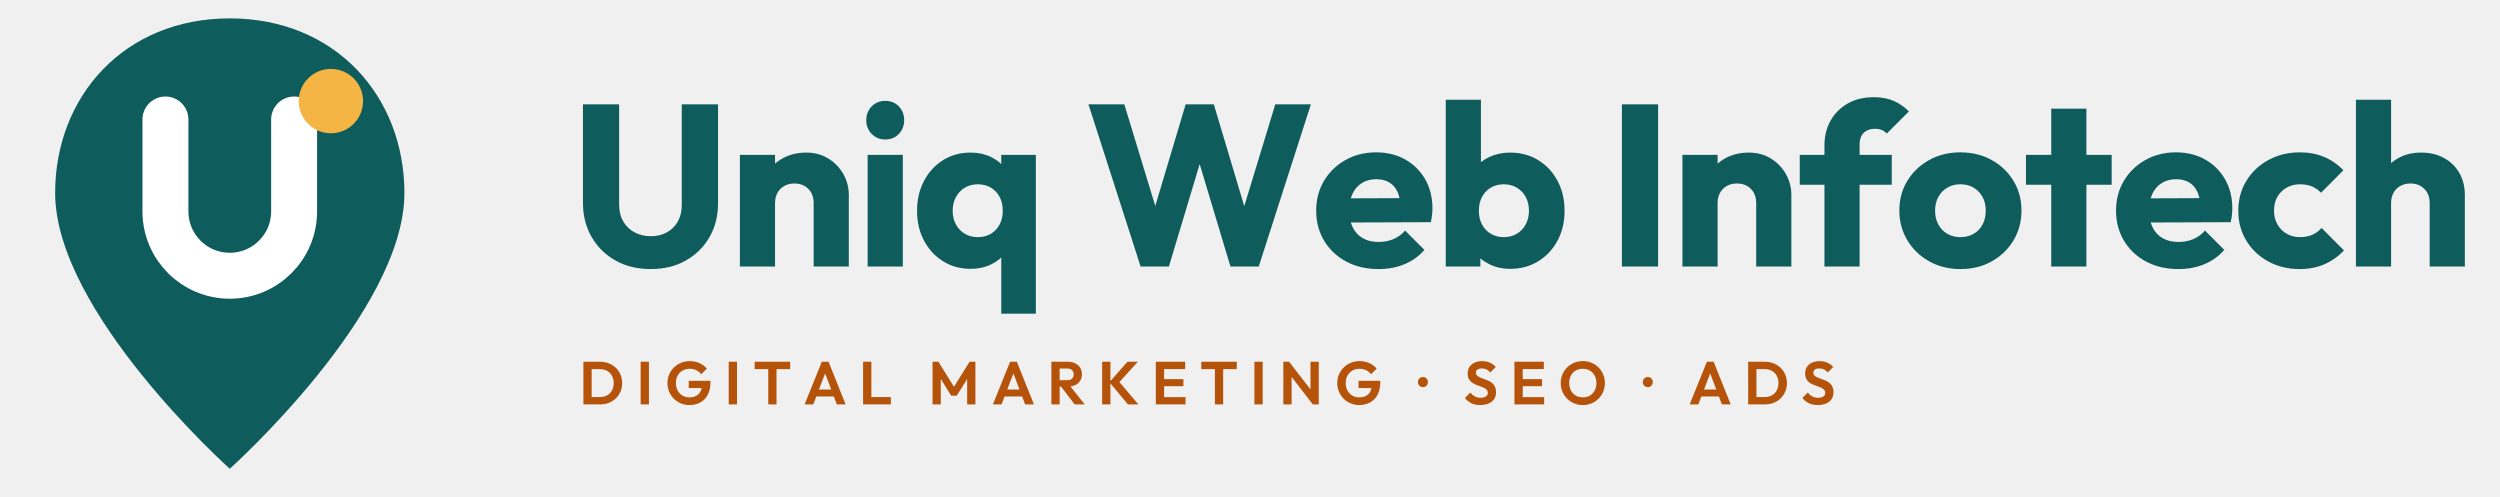
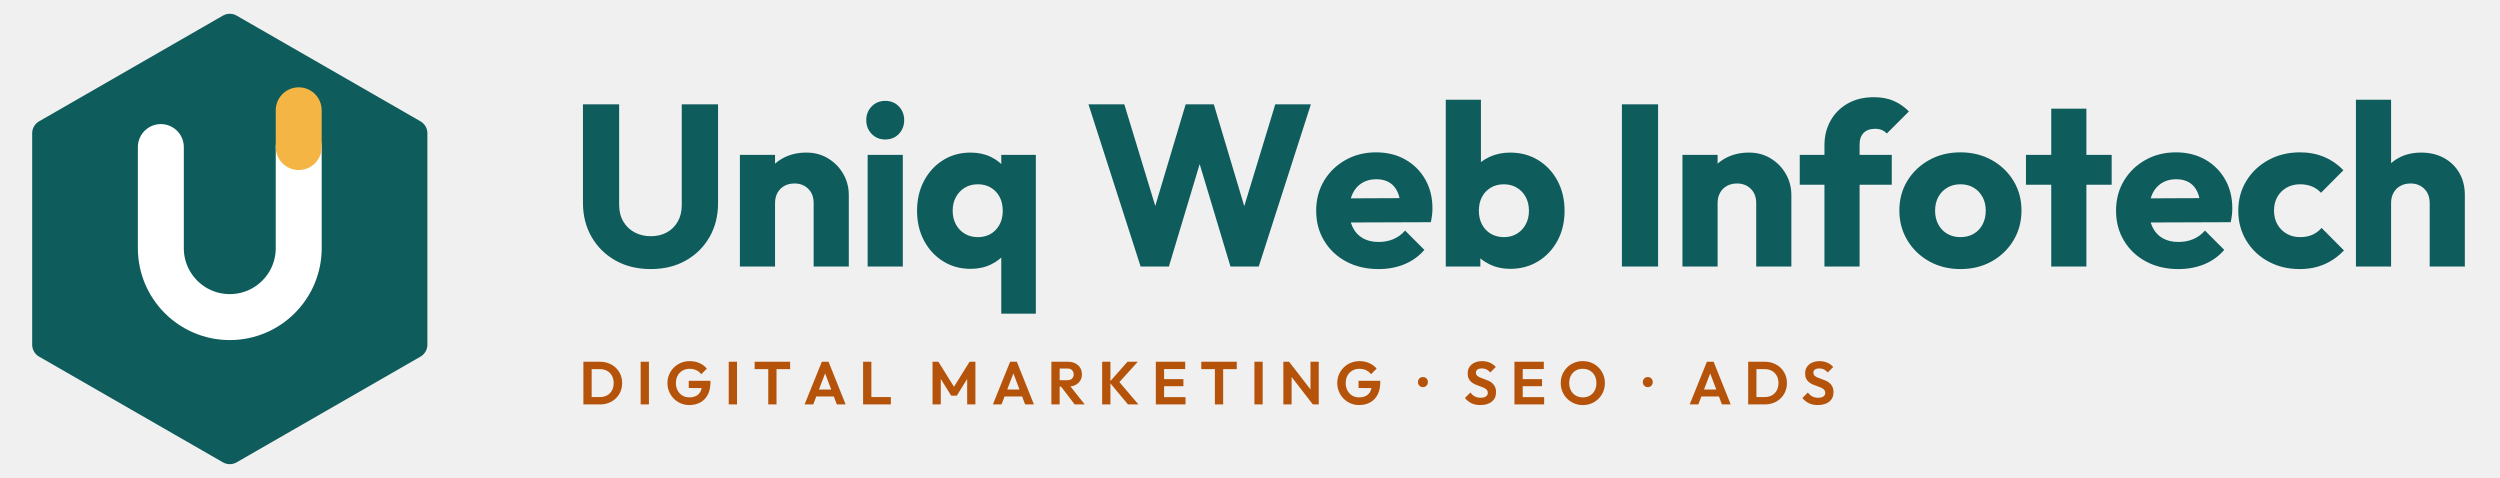
- <svg xmlns="http://www.w3.org/2000/svg" viewBox="0 0 544 108" width="1088" height="216" role="img" aria-label="Uniq Web Infotech">
-   <path d="M50 4 C27 4 12 21 12 42 C12 68 50 102 50 102 C50 102 88 68 88 42 C88 21 73 4 50 4 Z" fill="#0F5C5C" />
-   <path d="M36 26 V46 a14 14 0 0 0 28 0 V26" fill="none" stroke="#FFFFFF" stroke-width="10" stroke-linecap="round" />
-   <circle cx="72" cy="22" r="7" fill="#F5B544" />
+ <svg xmlns="http://www.w3.org/2000/svg" viewBox="0 0 544 104" width="1088" height="208" role="img" aria-label="Uniq Web Infotech">
+   <g transform="translate(0 2)">
+     <path d="M50 4 L90 27 V73 L50 96 L10 73 V27 Z" fill="#0F5C5C" stroke="#0F5C5C" stroke-width="6" stroke-linejoin="round" />
+     <path d="M35 30 V52 a15 15 0 0 0 30 0 V30" fill="none" stroke="#FFFFFF" stroke-width="10" stroke-linecap="round" />
+     <path d="M65 30 L65 22" stroke="#F5B544" stroke-width="10" stroke-linecap="round" />
+   </g>
  <path d="M141.608 58.55Q137.266 58.55 133.942 56.689Q130.619 54.828 128.734 51.562Q126.85 48.296 126.85 44.125V22.7H134.725V44.55Q134.725 46.674 135.637 48.215Q136.548 49.756 138.113 50.578Q139.678 51.4 141.604 51.4Q143.575 51.4 145.086 50.579Q146.598 49.757 147.474 48.23Q148.35 46.703 148.35 44.6V22.7H156.25V44.175Q156.25 48.348 154.39 51.587Q152.53 54.826 149.24 56.688Q145.95 58.55 141.608 58.55Z M177.05 58.0V44.175Q177.05 42.25 175.875 41.087Q174.7 39.925 172.881 39.925Q171.644 39.925 170.684 40.45Q169.725 40.975 169.188 41.938Q168.65 42.9 168.65 44.175L165.675 42.725Q165.675 39.85 166.938 37.712Q168.2 35.575 170.422 34.388Q172.645 33.2 175.46 33.2Q178.125 33.2 180.213 34.475Q182.3 35.75 183.5 37.85Q184.7 39.95 184.7 42.45V58.0ZM161.0 58.0V33.7H168.65V58.0Z M188.8 58.0V33.7H196.45V58.0ZM192.625 30.35Q190.85 30.35 189.675 29.137Q188.5 27.925 188.5 26.15Q188.5 24.375 189.675 23.162Q190.85 21.95 192.625 21.95Q194.45 21.95 195.6 23.162Q196.75 24.375 196.75 26.15Q196.75 27.925 195.6 29.137Q194.45 30.35 192.625 30.35Z M211.2 58.5Q207.85 58.5 205.213 56.85Q202.575 55.2 201.062 52.35Q199.55 49.5 199.55 45.875Q199.55 42.225 201.062 39.362Q202.575 36.5 205.213 34.85Q207.85 33.2 211.2 33.2Q213.65 33.2 215.625 34.15Q217.6 35.1 218.838 36.775Q220.075 38.45 220.25 40.6V51.1Q220.075 53.25 218.85 54.925Q217.625 56.6 215.638 57.55Q213.65 58.5 211.2 58.5ZM212.75 51.6Q215.2 51.6 216.7 49.987Q218.2 48.375 218.2 45.85Q218.2 44.15 217.525 42.862Q216.85 41.575 215.625 40.837Q214.4 40.1 212.775 40.1Q211.175 40.1 209.95 40.837Q208.725 41.575 208.013 42.875Q207.3 44.175 207.3 45.85Q207.3 47.525 208.0 48.825Q208.7 50.125 209.938 50.862Q211.175 51.6 212.75 51.6ZM217.875 68.25V51.75L219.025 45.85L217.875 39.95V33.7H225.4V68.25Z  M248.2 58.0 236.85 22.7H244.65L252.925 49.875H249.875L258.0 22.7H264.125L272.25 49.875H269.225L277.5 22.7H285.25L273.9 58.0H267.75L259.6 30.875H262.5L254.35 58.0Z M299.975 58.55Q296.025 58.55 292.963 56.925Q289.9 55.3 288.15 52.412Q286.4 49.525 286.4 45.85Q286.4 42.2 288.113 39.337Q289.825 36.475 292.788 34.812Q295.75 33.15 299.425 33.15Q303.025 33.15 305.788 34.712Q308.55 36.275 310.125 39.025Q311.7 41.775 311.7 45.3Q311.7 45.975 311.625 46.7Q311.55 47.425 311.35 48.35L290.4 48.425V43.175L308.1 43.1L304.8 45.325Q304.75 43.225 304.138 41.838Q303.525 40.45 302.363 39.725Q301.2 39.0 299.475 39.0Q297.675 39.0 296.35 39.825Q295.025 40.65 294.312 42.162Q293.6 43.675 293.6 45.8Q293.6 47.95 294.363 49.487Q295.125 51.025 296.55 51.837Q297.975 52.65 299.95 52.65Q301.75 52.65 303.2 52.037Q304.65 51.425 305.75 50.175L309.95 54.375Q308.15 56.45 305.6 57.5Q303.05 58.55 299.975 58.55Z M328.6 58.5Q326.125 58.5 324.075 57.487Q322.025 56.475 320.738 54.737Q319.45 53.0 319.25 50.85V40.6Q319.45 38.45 320.75 36.775Q322.05 35.1 324.1 34.15Q326.15 33.2 328.6 33.2Q332.05 33.2 334.725 34.85Q337.4 36.5 338.925 39.362Q340.45 42.225 340.45 45.875Q340.45 49.5 338.925 52.35Q337.4 55.2 334.725 56.85Q332.05 58.5 328.6 58.5ZM314.6 58.0V21.7H322.25V39.675L320.975 45.55L322.125 51.475V58.0ZM327.25 51.6Q328.85 51.6 330.075 50.862Q331.3 50.125 332.0 48.825Q332.7 47.525 332.7 45.85Q332.7 44.175 332.0 42.875Q331.3 41.575 330.062 40.837Q328.825 40.1 327.225 40.1Q325.625 40.1 324.388 40.837Q323.15 41.575 322.475 42.862Q321.8 44.15 321.8 45.85Q321.8 47.55 322.488 48.85Q323.175 50.15 324.413 50.875Q325.65 51.6 327.25 51.6Z  M352.925 58.0V22.7H360.8V58.0Z M382.15 58.0V44.175Q382.15 42.25 380.975 41.087Q379.8 39.925 377.981 39.925Q376.744 39.925 375.784 40.45Q374.825 40.975 374.288 41.938Q373.75 42.9 373.75 44.175L370.775 42.725Q370.775 39.85 372.038 37.712Q373.3 35.575 375.522 34.388Q377.745 33.2 380.56 33.2Q383.225 33.2 385.312 34.475Q387.4 35.75 388.6 37.85Q389.8 39.95 389.8 42.45V58.0ZM366.1 58.0V33.7H373.75V58.0Z M397 58.0V31.625Q397 28.65 398.313 26.287Q399.625 23.925 402.038 22.537Q404.45 21.15 407.75 21.15Q410.25 21.15 412.113 21.975Q413.975 22.8 415.375 24.25L410.575 29.05Q410.1 28.55 409.475 28.287Q408.85 28.025 408 28.025Q406.425 28.025 405.538 28.912Q404.65 29.8 404.65 31.375V58.0ZM391.625 40.2V33.7H411.65V40.2Z M426.6 58.55Q422.825 58.55 419.813 56.875Q416.8 55.2 415.05 52.3Q413.3 49.4 413.3 45.8Q413.3 42.2 415.038 39.35Q416.775 36.5 419.788 34.825Q422.8 33.15 426.575 33.15Q430.375 33.15 433.375 34.812Q436.375 36.475 438.125 39.337Q439.875 42.2 439.875 45.8Q439.875 49.4 438.138 52.3Q436.4 55.2 433.4 56.875Q430.4 58.55 426.6 58.55ZM426.575 51.6Q428.225 51.6 429.475 50.875Q430.725 50.15 431.413 48.837Q432.1 47.525 432.1 45.825Q432.1 44.125 431.388 42.837Q430.675 41.55 429.45 40.825Q428.225 40.1 426.575 40.1Q424.975 40.1 423.725 40.837Q422.475 41.575 421.775 42.862Q421.075 44.15 421.075 45.85Q421.075 47.525 421.775 48.837Q422.475 50.15 423.725 50.875Q424.975 51.6 426.575 51.6Z M446.35 58.0V23.65H454V58.0ZM440.85 40.2V33.7H459.5V40.2Z M474.025 58.55Q470.075 58.55 467.013 56.925Q463.95 55.3 462.2 52.412Q460.45 49.525 460.45 45.85Q460.45 42.2 462.163 39.337Q463.875 36.475 466.837 34.812Q469.8 33.15 473.475 33.15Q477.075 33.15 479.838 34.712Q482.6 36.275 484.175 39.025Q485.75 41.775 485.75 45.3Q485.75 45.975 485.675 46.7Q485.6 47.425 485.4 48.35L464.45 48.425V43.175L482.15 43.1L478.85 45.325Q478.8 43.225 478.188 41.838Q477.575 40.45 476.413 39.725Q475.25 39.0 473.525 39.0Q471.725 39.0 470.4 39.825Q469.075 40.65 468.363 42.162Q467.65 43.675 467.65 45.8Q467.65 47.95 468.413 49.487Q469.175 51.025 470.6 51.837Q472.025 52.65 474.0 52.65Q475.8 52.65 477.25 52.037Q478.7 51.425 479.8 50.175L484.0 54.375Q482.2 56.45 479.65 57.5Q477.1 58.55 474.025 58.55Z M500.4 58.55Q496.625 58.55 493.588 56.9Q490.55 55.25 488.8 52.362Q487.05 49.475 487.05 45.875Q487.05 42.225 488.813 39.35Q490.575 36.475 493.625 34.812Q496.675 33.15 500.475 33.15Q503.325 33.15 505.7 34.138Q508.075 35.125 509.925 37.05L505.05 41.95Q504.2 41.025 503.063 40.562Q501.925 40.1 500.475 40.1Q498.85 40.1 497.575 40.825Q496.3 41.55 495.563 42.825Q494.825 44.1 494.825 45.825Q494.825 47.525 495.563 48.825Q496.3 50.125 497.588 50.862Q498.875 51.6 500.475 51.6Q502 51.6 503.163 51.088Q504.325 50.575 505.175 49.6L510.05 54.5Q508.125 56.5 505.738 57.525Q503.35 58.55 500.4 58.55Z M528.7 58.0V44.175Q528.7 42.25 527.525 41.087Q526.35 39.925 524.531 39.925Q523.294 39.925 522.334 40.45Q521.375 40.975 520.838 41.938Q520.3 42.9 520.3 44.175L517.325 42.725Q517.325 39.85 518.538 37.712Q519.75 35.575 521.897 34.388Q524.045 33.2 526.835 33.2Q529.675 33.2 531.825 34.388Q533.975 35.575 535.163 37.65Q536.35 39.725 536.35 42.45V58.0ZM512.65 58.0V21.7H520.3V58.0Z" fill="#0F5C5C" />
  <path d="M128.171 88.0V86.4H130.541Q131.438 86.4 132.113 86.025Q132.788 85.65 133.163 84.962Q133.537 84.274 133.537 83.347Q133.537 82.43 133.156 81.75Q132.775 81.07 132.102 80.695Q131.428 80.321 130.541 80.321H128.138V78.72H130.571Q131.6 78.72 132.476 79.065Q133.352 79.41 134.004 80.035Q134.656 80.661 135.017 81.506Q135.379 82.35 135.379 83.36Q135.379 84.36 135.017 85.21Q134.656 86.06 134.009 86.685Q133.362 87.31 132.488 87.655Q131.613 88.0 130.597 88.0ZM126.947 88.0V78.72H128.746V88.0Z M139.407 88.0V78.72H141.206V88.0Z M149.99 88.139Q149.003 88.139 148.137 87.771Q147.271 87.403 146.623 86.748Q145.974 86.093 145.606 85.223Q145.238 84.353 145.238 83.35Q145.238 82.344 145.611 81.479Q145.984 80.615 146.644 79.961Q147.304 79.308 148.19 78.945Q149.076 78.582 150.099 78.582Q151.247 78.582 152.209 79.011Q153.171 79.44 153.808 80.215L152.591 81.433Q152.162 80.856 151.515 80.554Q150.868 80.252 150.089 80.252Q149.201 80.252 148.52 80.641Q147.839 81.03 147.457 81.727Q147.076 82.423 147.076 83.347Q147.076 84.271 147.456 84.974Q147.835 85.677 148.489 86.073Q149.142 86.469 149.98 86.469Q150.851 86.469 151.474 86.147Q152.096 85.825 152.427 85.197Q152.759 84.568 152.759 83.66L153.924 84.462L149.871 84.429V82.862H154.6V83.119Q154.6 84.779 154.006 85.898Q153.412 87.017 152.374 87.578Q151.337 88.139 149.99 88.139Z M158.573 88.0V78.72H160.372V88.0Z M167.172 88.0V78.918H168.971V88.0ZM164.212 80.321V78.72H171.934V80.321Z M175.082 88.0 178.828 78.72H180.293L184.009 88.0H182.095L179.22 80.39H179.874L176.963 88.0ZM177.069 86.267V84.763H182.055V86.267Z M187.81 88.0V78.72H189.608V88.0ZM189.13 88.0V86.4H193.852V88.0Z  M202.923 88.0V78.72H204.194L207.949 84.743H207.226L210.978 78.72H212.249V88.0H210.457V81.803L210.81 81.898L208.193 86.099H206.979L204.365 81.898L204.715 81.803V88.0Z M216.053 88.0 219.799 78.72H221.264L224.98 88.0H223.066L220.192 80.39H220.845L217.934 88.0ZM218.04 86.267V84.763H223.026V86.267Z M230.098 84.123V82.727H232.249Q232.909 82.727 233.272 82.388Q233.635 82.05 233.635 81.456Q233.635 80.912 233.277 80.549Q232.919 80.186 232.259 80.186H230.098V78.72H232.414Q233.312 78.72 233.992 79.072Q234.672 79.423 235.049 80.032Q235.427 80.641 235.427 81.426Q235.427 82.242 235.048 82.845Q234.668 83.449 233.982 83.786Q233.296 84.123 232.381 84.123ZM228.781 88.0V78.72H230.58V88.0ZM233.85 88.0 230.784 83.987 232.438 83.472 236.035 88.0Z M245.442 88.0 241.413 83.162 245.334 78.72H247.584L243.215 83.545V82.71L247.719 88.0ZM239.829 88.0V78.72H241.628V88.0Z M251.511 88.0V78.72H253.309V88.0ZM252.827 88.0V86.413H257.969V88.0ZM252.827 84.03V82.496H257.51V84.03ZM252.827 80.308V78.72H257.899V80.308Z M264.361 88.0V78.918H266.159V88.0ZM261.4 80.321V78.72H269.122V80.321Z M272.96 88.0V78.72H274.758V88.0Z M279.256 88.0V78.72H280.51L281.054 80.522V88.0ZM285.674 88.0 280.163 80.872 280.51 78.72 286.021 85.848ZM285.674 88.0 285.163 86.261V78.72H286.961V88.0Z M295.739 88.139Q294.752 88.139 293.886 87.771Q293.02 87.403 292.371 86.748Q291.723 86.093 291.355 85.223Q290.987 84.353 290.987 83.35Q290.987 82.344 291.36 81.479Q291.733 80.615 292.393 79.961Q293.053 79.308 293.939 78.945Q294.825 78.582 295.848 78.582Q296.996 78.582 297.958 79.011Q298.92 79.44 299.557 80.215L298.339 81.433Q297.91 80.856 297.264 80.554Q296.617 80.252 295.838 80.252Q294.95 80.252 294.269 80.641Q293.587 81.03 293.206 81.727Q292.825 82.423 292.825 83.347Q292.825 84.271 293.205 84.974Q293.584 85.677 294.237 86.073Q294.891 86.469 295.729 86.469Q296.6 86.469 297.222 86.147Q297.844 85.825 298.176 85.197Q298.508 84.568 298.508 83.66L299.673 84.462L295.62 84.429V82.862H300.349V83.119Q300.349 84.779 299.755 85.898Q299.161 87.017 298.123 87.578Q297.085 88.139 295.739 88.139Z  M309.631 84.238Q309.159 84.238 308.854 83.92Q308.549 83.601 308.549 83.142Q308.549 82.67 308.854 82.357Q309.159 82.044 309.631 82.044Q310.103 82.044 310.407 82.357Q310.71 82.67 310.71 83.142Q310.71 83.601 310.407 83.92Q310.103 84.238 309.631 84.238Z  M322.124 88.139Q321.002 88.139 320.205 87.754Q319.408 87.37 318.765 86.604L319.949 85.419Q320.365 85.957 320.903 86.254Q321.441 86.551 322.217 86.551Q322.926 86.551 323.337 86.272Q323.748 85.994 323.748 85.505Q323.748 85.086 323.51 84.82Q323.273 84.555 322.883 84.373Q322.494 84.192 322.025 84.038Q321.557 83.885 321.09 83.685Q320.623 83.486 320.233 83.187Q319.844 82.888 319.606 82.421Q319.369 81.954 319.369 81.245Q319.369 80.403 319.78 79.808Q320.19 79.212 320.903 78.897Q321.616 78.582 322.517 78.582Q323.464 78.582 324.23 78.933Q324.995 79.285 325.48 79.856L324.292 81.04Q323.886 80.598 323.456 80.384Q323.025 80.169 322.481 80.169Q321.863 80.169 321.51 80.41Q321.157 80.651 321.157 81.093Q321.157 81.479 321.395 81.717Q321.632 81.954 322.022 82.124Q322.411 82.294 322.88 82.453Q323.348 82.611 323.815 82.814Q324.282 83.017 324.672 83.334Q325.061 83.651 325.299 84.142Q325.536 84.634 325.536 85.367Q325.536 86.657 324.622 87.398Q323.708 88.139 322.124 88.139Z M329.545 88.0V78.72H331.344V88.0ZM330.862 88.0V86.413H336.004V88.0ZM330.862 84.03V82.496H335.545V84.03ZM330.862 80.308V78.72H335.934V80.308Z M344.441 88.145Q343.422 88.145 342.545 87.776Q341.669 87.406 341.011 86.751Q340.353 86.096 339.985 85.223Q339.617 84.35 339.617 83.347Q339.617 82.341 339.983 81.476Q340.349 80.611 341.001 79.956Q341.653 79.301 342.524 78.938Q343.395 78.575 344.415 78.575Q345.435 78.575 346.306 78.938Q347.177 79.301 347.834 79.956Q348.49 80.611 348.857 81.483Q349.223 82.354 349.223 83.36Q349.223 84.363 348.857 85.235Q348.49 86.106 347.839 86.758Q347.187 87.409 346.317 87.777Q345.448 88.145 344.441 88.145ZM344.415 86.475Q345.303 86.475 345.968 86.079Q346.632 85.683 347.007 84.979Q347.382 84.274 347.382 83.347Q347.382 82.657 347.167 82.09Q346.953 81.522 346.557 81.106Q346.161 80.691 345.619 80.468Q345.078 80.245 344.415 80.245Q343.537 80.245 342.872 80.634Q342.207 81.024 341.833 81.722Q341.458 82.42 341.458 83.347Q341.458 84.04 341.673 84.619Q341.887 85.198 342.278 85.609Q342.669 86.02 343.215 86.248Q343.761 86.475 344.415 86.475Z  M358.561 84.238Q358.089 84.238 357.784 83.92Q357.479 83.601 357.479 83.142Q357.479 82.67 357.784 82.357Q358.089 82.044 358.561 82.044Q359.033 82.044 359.337 82.357Q359.64 82.67 359.64 83.142Q359.64 83.601 359.337 83.92Q359.033 84.238 358.561 84.238Z  M367.675 88.0 371.42 78.72H372.886L376.601 88.0H374.687L371.813 80.39H372.467L369.556 88.0ZM369.662 86.267V84.763H374.648V86.267Z M381.627 88.0V86.4H383.996Q384.894 86.4 385.569 86.025Q386.244 85.65 386.618 84.962Q386.993 84.274 386.993 83.347Q386.993 82.43 386.612 81.75Q386.23 81.07 385.557 80.695Q384.884 80.321 383.996 80.321H381.594V78.72H384.026Q385.056 78.72 385.932 79.065Q386.808 79.41 387.46 80.035Q388.111 80.661 388.473 81.506Q388.834 82.35 388.834 83.36Q388.834 84.36 388.473 85.21Q388.111 86.06 387.465 86.685Q386.818 87.31 385.943 87.655Q385.069 88.0 384.052 88.0ZM380.403 88.0V78.72H382.201V88.0Z M395.553 88.139Q394.431 88.139 393.634 87.754Q392.837 87.37 392.193 86.604L393.378 85.419Q393.794 85.957 394.332 86.254Q394.869 86.551 395.645 86.551Q396.354 86.551 396.765 86.272Q397.176 85.994 397.176 85.505Q397.176 85.086 396.939 84.82Q396.701 84.555 396.312 84.373Q395.922 84.192 395.454 84.038Q394.985 83.885 394.518 83.685Q394.051 83.486 393.662 83.187Q393.272 82.888 393.035 82.421Q392.797 81.954 392.797 81.245Q392.797 80.403 393.208 79.808Q393.619 79.212 394.332 78.897Q395.044 78.582 395.945 78.582Q396.892 78.582 397.658 78.933Q398.424 79.285 398.909 79.856L397.721 81.04Q397.315 80.598 396.884 80.384Q396.453 80.169 395.909 80.169Q395.292 80.169 394.939 80.41Q394.586 80.651 394.586 81.093Q394.586 81.479 394.823 81.717Q395.061 81.954 395.45 82.124Q395.84 82.294 396.308 82.453Q396.777 82.611 397.244 82.814Q397.711 83.017 398.1 83.334Q398.49 83.651 398.727 84.142Q398.965 84.634 398.965 85.367Q398.965 86.657 398.051 87.398Q397.137 88.139 395.553 88.139Z" fill="#B45309" />
</svg>
